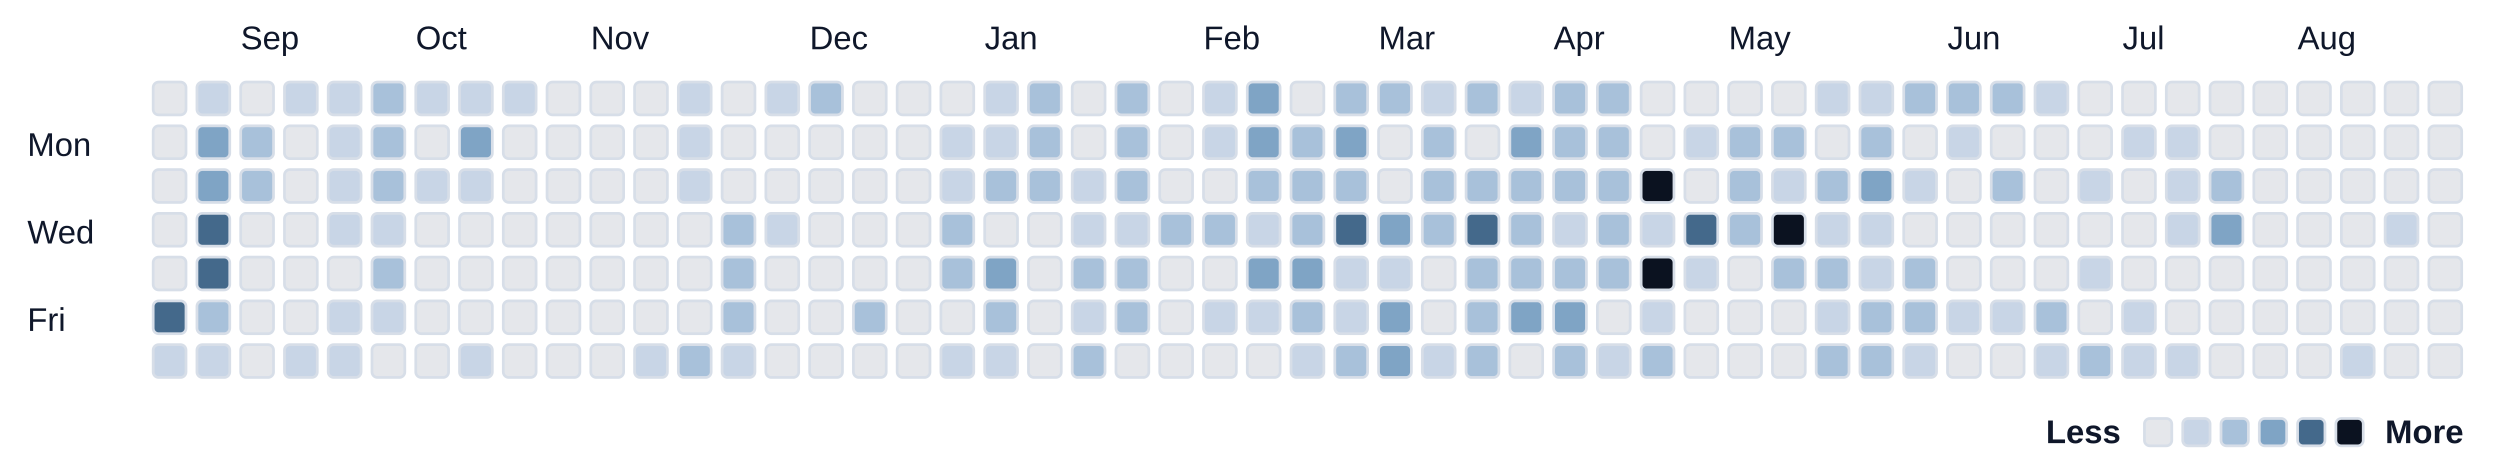
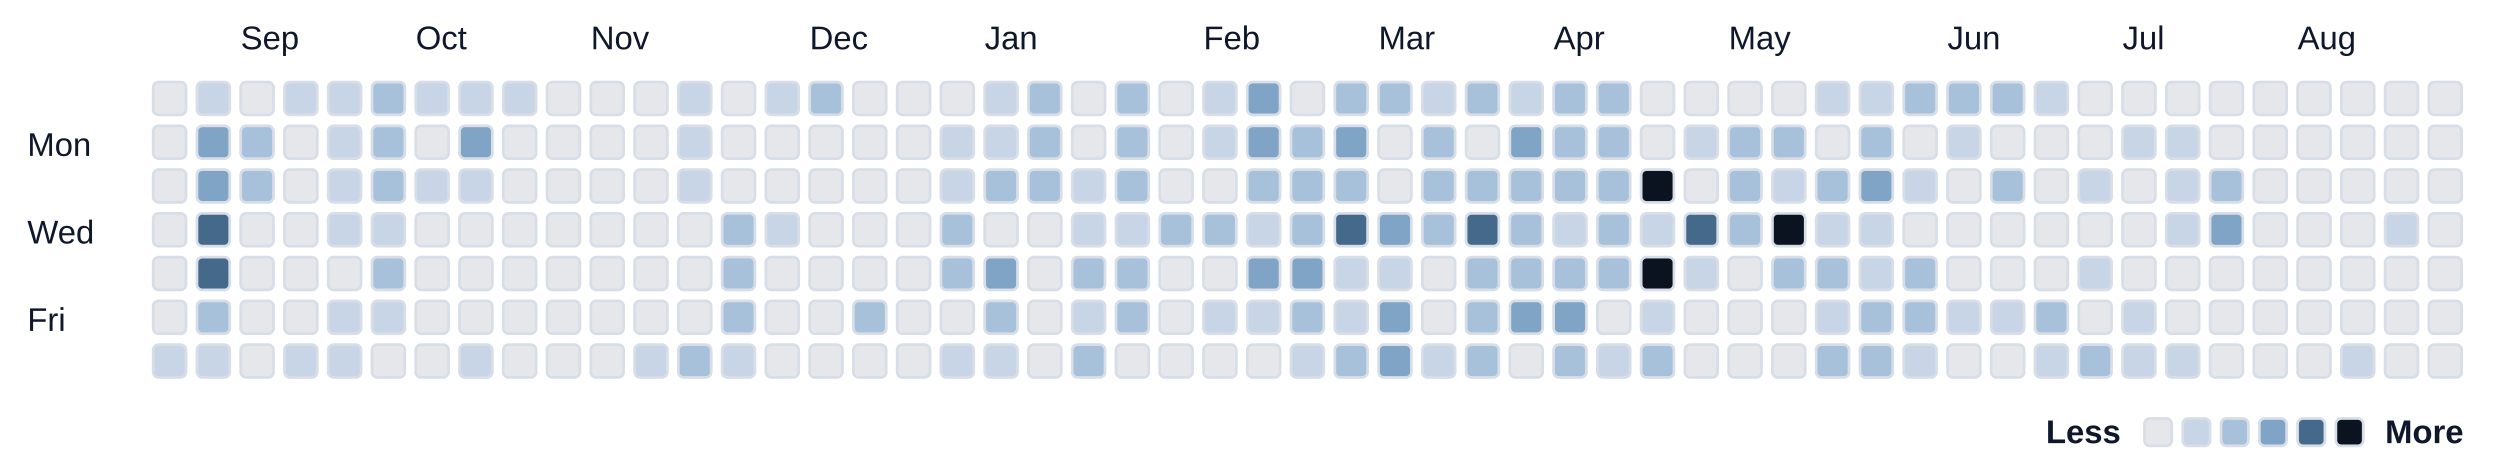
<svg xmlns="http://www.w3.org/2000/svg" baseProfile="tiny" height="174" version="1.2" width="914">
  <defs />
  <text fill="#0F172A" font-family="Segoe UI, Arial, sans-serif" font-size="12px" x="88" y="18">Sep</text>
  <text fill="#0F172A" font-family="Segoe UI, Arial, sans-serif" font-size="12px" x="152" y="18">Oct</text>
  <text fill="#0F172A" font-family="Segoe UI, Arial, sans-serif" font-size="12px" x="216" y="18">Nov</text>
  <text fill="#0F172A" font-family="Segoe UI, Arial, sans-serif" font-size="12px" x="296" y="18">Dec</text>
  <text fill="#0F172A" font-family="Segoe UI, Arial, sans-serif" font-size="12px" x="360" y="18">Jan</text>
  <text fill="#0F172A" font-family="Segoe UI, Arial, sans-serif" font-size="12px" x="440" y="18">Feb</text>
  <text fill="#0F172A" font-family="Segoe UI, Arial, sans-serif" font-size="12px" x="504" y="18">Mar</text>
  <text fill="#0F172A" font-family="Segoe UI, Arial, sans-serif" font-size="12px" x="568" y="18">Apr</text>
  <text fill="#0F172A" font-family="Segoe UI, Arial, sans-serif" font-size="12px" x="632" y="18">May</text>
  <text fill="#0F172A" font-family="Segoe UI, Arial, sans-serif" font-size="12px" x="712" y="18">Jun</text>
  <text fill="#0F172A" font-family="Segoe UI, Arial, sans-serif" font-size="12px" x="776" y="18">Jul</text>
  <text fill="#0F172A" font-family="Segoe UI, Arial, sans-serif" font-size="12px" x="840" y="18">Aug</text>
  <text fill="#0F172A" font-family="Segoe UI, Arial, sans-serif" font-size="12px" x="10" y="57">Mon</text>
  <text fill="#0F172A" font-family="Segoe UI, Arial, sans-serif" font-size="12px" x="10" y="89">Wed</text>
  <text fill="#0F172A" font-family="Segoe UI, Arial, sans-serif" font-size="12px" x="10" y="121">Fri</text>
  <rect fill="#E5E7EB" height="12" rx="2" ry="2" stroke="#D7DEE8" stroke-width="1" width="12" x="56" y="30" />
  <rect fill="#E5E7EB" height="12" rx="2" ry="2" stroke="#D7DEE8" stroke-width="1" width="12" x="56" y="46" />
  <rect fill="#E5E7EB" height="12" rx="2" ry="2" stroke="#D7DEE8" stroke-width="1" width="12" x="56" y="62" />
  <rect fill="#E5E7EB" height="12" rx="2" ry="2" stroke="#D7DEE8" stroke-width="1" width="12" x="56" y="78" />
  <rect fill="#E5E7EB" height="12" rx="2" ry="2" stroke="#D7DEE8" stroke-width="1" width="12" x="56" y="94" />
-   <rect fill="#44698B" height="12" rx="2" ry="2" stroke="#D7DEE8" stroke-width="1" width="12" x="56" y="110" />
+   <rect fill="#E5E7EB" height="12" rx="2" ry="2" stroke="#D7DEE8" stroke-width="1" width="12" x="56" y="110" />
  <rect fill="#C8D5E6" height="12" rx="2" ry="2" stroke="#D7DEE8" stroke-width="1" width="12" x="56" y="126" />
  <rect fill="#C8D5E6" height="12" rx="2" ry="2" stroke="#D7DEE8" stroke-width="1" width="12" x="72" y="30" />
  <rect fill="#7FA4C5" height="12" rx="2" ry="2" stroke="#D7DEE8" stroke-width="1" width="12" x="72" y="46" />
  <rect fill="#7FA4C5" height="12" rx="2" ry="2" stroke="#D7DEE8" stroke-width="1" width="12" x="72" y="62" />
  <rect fill="#44698B" height="12" rx="2" ry="2" stroke="#D7DEE8" stroke-width="1" width="12" x="72" y="78" />
  <rect fill="#44698B" height="12" rx="2" ry="2" stroke="#D7DEE8" stroke-width="1" width="12" x="72" y="94" />
  <rect fill="#A8C1DA" height="12" rx="2" ry="2" stroke="#D7DEE8" stroke-width="1" width="12" x="72" y="110" />
  <rect fill="#C8D5E6" height="12" rx="2" ry="2" stroke="#D7DEE8" stroke-width="1" width="12" x="72" y="126" />
  <rect fill="#E5E7EB" height="12" rx="2" ry="2" stroke="#D7DEE8" stroke-width="1" width="12" x="88" y="30" />
  <rect fill="#A8C1DA" height="12" rx="2" ry="2" stroke="#D7DEE8" stroke-width="1" width="12" x="88" y="46" />
  <rect fill="#A8C1DA" height="12" rx="2" ry="2" stroke="#D7DEE8" stroke-width="1" width="12" x="88" y="62" />
  <rect fill="#E5E7EB" height="12" rx="2" ry="2" stroke="#D7DEE8" stroke-width="1" width="12" x="88" y="78" />
  <rect fill="#E5E7EB" height="12" rx="2" ry="2" stroke="#D7DEE8" stroke-width="1" width="12" x="88" y="94" />
  <rect fill="#E5E7EB" height="12" rx="2" ry="2" stroke="#D7DEE8" stroke-width="1" width="12" x="88" y="110" />
  <rect fill="#E5E7EB" height="12" rx="2" ry="2" stroke="#D7DEE8" stroke-width="1" width="12" x="88" y="126" />
  <rect fill="#C8D5E6" height="12" rx="2" ry="2" stroke="#D7DEE8" stroke-width="1" width="12" x="104" y="30" />
  <rect fill="#E5E7EB" height="12" rx="2" ry="2" stroke="#D7DEE8" stroke-width="1" width="12" x="104" y="46" />
  <rect fill="#E5E7EB" height="12" rx="2" ry="2" stroke="#D7DEE8" stroke-width="1" width="12" x="104" y="62" />
  <rect fill="#E5E7EB" height="12" rx="2" ry="2" stroke="#D7DEE8" stroke-width="1" width="12" x="104" y="78" />
  <rect fill="#E5E7EB" height="12" rx="2" ry="2" stroke="#D7DEE8" stroke-width="1" width="12" x="104" y="94" />
  <rect fill="#E5E7EB" height="12" rx="2" ry="2" stroke="#D7DEE8" stroke-width="1" width="12" x="104" y="110" />
  <rect fill="#C8D5E6" height="12" rx="2" ry="2" stroke="#D7DEE8" stroke-width="1" width="12" x="104" y="126" />
  <rect fill="#C8D5E6" height="12" rx="2" ry="2" stroke="#D7DEE8" stroke-width="1" width="12" x="120" y="30" />
  <rect fill="#C8D5E6" height="12" rx="2" ry="2" stroke="#D7DEE8" stroke-width="1" width="12" x="120" y="46" />
  <rect fill="#C8D5E6" height="12" rx="2" ry="2" stroke="#D7DEE8" stroke-width="1" width="12" x="120" y="62" />
  <rect fill="#C8D5E6" height="12" rx="2" ry="2" stroke="#D7DEE8" stroke-width="1" width="12" x="120" y="78" />
  <rect fill="#E5E7EB" height="12" rx="2" ry="2" stroke="#D7DEE8" stroke-width="1" width="12" x="120" y="94" />
  <rect fill="#C8D5E6" height="12" rx="2" ry="2" stroke="#D7DEE8" stroke-width="1" width="12" x="120" y="110" />
  <rect fill="#C8D5E6" height="12" rx="2" ry="2" stroke="#D7DEE8" stroke-width="1" width="12" x="120" y="126" />
  <rect fill="#A8C1DA" height="12" rx="2" ry="2" stroke="#D7DEE8" stroke-width="1" width="12" x="136" y="30" />
  <rect fill="#A8C1DA" height="12" rx="2" ry="2" stroke="#D7DEE8" stroke-width="1" width="12" x="136" y="46" />
  <rect fill="#A8C1DA" height="12" rx="2" ry="2" stroke="#D7DEE8" stroke-width="1" width="12" x="136" y="62" />
  <rect fill="#C8D5E6" height="12" rx="2" ry="2" stroke="#D7DEE8" stroke-width="1" width="12" x="136" y="78" />
  <rect fill="#A8C1DA" height="12" rx="2" ry="2" stroke="#D7DEE8" stroke-width="1" width="12" x="136" y="94" />
  <rect fill="#C8D5E6" height="12" rx="2" ry="2" stroke="#D7DEE8" stroke-width="1" width="12" x="136" y="110" />
  <rect fill="#E5E7EB" height="12" rx="2" ry="2" stroke="#D7DEE8" stroke-width="1" width="12" x="136" y="126" />
  <rect fill="#C8D5E6" height="12" rx="2" ry="2" stroke="#D7DEE8" stroke-width="1" width="12" x="152" y="30" />
  <rect fill="#E5E7EB" height="12" rx="2" ry="2" stroke="#D7DEE8" stroke-width="1" width="12" x="152" y="46" />
  <rect fill="#C8D5E6" height="12" rx="2" ry="2" stroke="#D7DEE8" stroke-width="1" width="12" x="152" y="62" />
  <rect fill="#E5E7EB" height="12" rx="2" ry="2" stroke="#D7DEE8" stroke-width="1" width="12" x="152" y="78" />
  <rect fill="#E5E7EB" height="12" rx="2" ry="2" stroke="#D7DEE8" stroke-width="1" width="12" x="152" y="94" />
  <rect fill="#E5E7EB" height="12" rx="2" ry="2" stroke="#D7DEE8" stroke-width="1" width="12" x="152" y="110" />
  <rect fill="#E5E7EB" height="12" rx="2" ry="2" stroke="#D7DEE8" stroke-width="1" width="12" x="152" y="126" />
  <rect fill="#C8D5E6" height="12" rx="2" ry="2" stroke="#D7DEE8" stroke-width="1" width="12" x="168" y="30" />
  <rect fill="#7FA4C5" height="12" rx="2" ry="2" stroke="#D7DEE8" stroke-width="1" width="12" x="168" y="46" />
  <rect fill="#C8D5E6" height="12" rx="2" ry="2" stroke="#D7DEE8" stroke-width="1" width="12" x="168" y="62" />
  <rect fill="#E5E7EB" height="12" rx="2" ry="2" stroke="#D7DEE8" stroke-width="1" width="12" x="168" y="78" />
  <rect fill="#E5E7EB" height="12" rx="2" ry="2" stroke="#D7DEE8" stroke-width="1" width="12" x="168" y="94" />
  <rect fill="#E5E7EB" height="12" rx="2" ry="2" stroke="#D7DEE8" stroke-width="1" width="12" x="168" y="110" />
  <rect fill="#C8D5E6" height="12" rx="2" ry="2" stroke="#D7DEE8" stroke-width="1" width="12" x="168" y="126" />
  <rect fill="#C8D5E6" height="12" rx="2" ry="2" stroke="#D7DEE8" stroke-width="1" width="12" x="184" y="30" />
  <rect fill="#E5E7EB" height="12" rx="2" ry="2" stroke="#D7DEE8" stroke-width="1" width="12" x="184" y="46" />
  <rect fill="#E5E7EB" height="12" rx="2" ry="2" stroke="#D7DEE8" stroke-width="1" width="12" x="184" y="62" />
  <rect fill="#E5E7EB" height="12" rx="2" ry="2" stroke="#D7DEE8" stroke-width="1" width="12" x="184" y="78" />
  <rect fill="#E5E7EB" height="12" rx="2" ry="2" stroke="#D7DEE8" stroke-width="1" width="12" x="184" y="94" />
  <rect fill="#E5E7EB" height="12" rx="2" ry="2" stroke="#D7DEE8" stroke-width="1" width="12" x="184" y="110" />
  <rect fill="#E5E7EB" height="12" rx="2" ry="2" stroke="#D7DEE8" stroke-width="1" width="12" x="184" y="126" />
  <rect fill="#E5E7EB" height="12" rx="2" ry="2" stroke="#D7DEE8" stroke-width="1" width="12" x="200" y="30" />
  <rect fill="#E5E7EB" height="12" rx="2" ry="2" stroke="#D7DEE8" stroke-width="1" width="12" x="200" y="46" />
  <rect fill="#E5E7EB" height="12" rx="2" ry="2" stroke="#D7DEE8" stroke-width="1" width="12" x="200" y="62" />
  <rect fill="#E5E7EB" height="12" rx="2" ry="2" stroke="#D7DEE8" stroke-width="1" width="12" x="200" y="78" />
  <rect fill="#E5E7EB" height="12" rx="2" ry="2" stroke="#D7DEE8" stroke-width="1" width="12" x="200" y="94" />
  <rect fill="#E5E7EB" height="12" rx="2" ry="2" stroke="#D7DEE8" stroke-width="1" width="12" x="200" y="110" />
  <rect fill="#E5E7EB" height="12" rx="2" ry="2" stroke="#D7DEE8" stroke-width="1" width="12" x="200" y="126" />
  <rect fill="#E5E7EB" height="12" rx="2" ry="2" stroke="#D7DEE8" stroke-width="1" width="12" x="216" y="30" />
  <rect fill="#E5E7EB" height="12" rx="2" ry="2" stroke="#D7DEE8" stroke-width="1" width="12" x="216" y="46" />
  <rect fill="#E5E7EB" height="12" rx="2" ry="2" stroke="#D7DEE8" stroke-width="1" width="12" x="216" y="62" />
  <rect fill="#E5E7EB" height="12" rx="2" ry="2" stroke="#D7DEE8" stroke-width="1" width="12" x="216" y="78" />
  <rect fill="#E5E7EB" height="12" rx="2" ry="2" stroke="#D7DEE8" stroke-width="1" width="12" x="216" y="94" />
  <rect fill="#E5E7EB" height="12" rx="2" ry="2" stroke="#D7DEE8" stroke-width="1" width="12" x="216" y="110" />
  <rect fill="#E5E7EB" height="12" rx="2" ry="2" stroke="#D7DEE8" stroke-width="1" width="12" x="216" y="126" />
  <rect fill="#E5E7EB" height="12" rx="2" ry="2" stroke="#D7DEE8" stroke-width="1" width="12" x="232" y="30" />
  <rect fill="#E5E7EB" height="12" rx="2" ry="2" stroke="#D7DEE8" stroke-width="1" width="12" x="232" y="46" />
  <rect fill="#E5E7EB" height="12" rx="2" ry="2" stroke="#D7DEE8" stroke-width="1" width="12" x="232" y="62" />
  <rect fill="#E5E7EB" height="12" rx="2" ry="2" stroke="#D7DEE8" stroke-width="1" width="12" x="232" y="78" />
  <rect fill="#E5E7EB" height="12" rx="2" ry="2" stroke="#D7DEE8" stroke-width="1" width="12" x="232" y="94" />
  <rect fill="#E5E7EB" height="12" rx="2" ry="2" stroke="#D7DEE8" stroke-width="1" width="12" x="232" y="110" />
  <rect fill="#C8D5E6" height="12" rx="2" ry="2" stroke="#D7DEE8" stroke-width="1" width="12" x="232" y="126" />
  <rect fill="#C8D5E6" height="12" rx="2" ry="2" stroke="#D7DEE8" stroke-width="1" width="12" x="248" y="30" />
  <rect fill="#C8D5E6" height="12" rx="2" ry="2" stroke="#D7DEE8" stroke-width="1" width="12" x="248" y="46" />
  <rect fill="#C8D5E6" height="12" rx="2" ry="2" stroke="#D7DEE8" stroke-width="1" width="12" x="248" y="62" />
  <rect fill="#E5E7EB" height="12" rx="2" ry="2" stroke="#D7DEE8" stroke-width="1" width="12" x="248" y="78" />
  <rect fill="#E5E7EB" height="12" rx="2" ry="2" stroke="#D7DEE8" stroke-width="1" width="12" x="248" y="94" />
  <rect fill="#E5E7EB" height="12" rx="2" ry="2" stroke="#D7DEE8" stroke-width="1" width="12" x="248" y="110" />
  <rect fill="#A8C1DA" height="12" rx="2" ry="2" stroke="#D7DEE8" stroke-width="1" width="12" x="248" y="126" />
  <rect fill="#E5E7EB" height="12" rx="2" ry="2" stroke="#D7DEE8" stroke-width="1" width="12" x="264" y="30" />
  <rect fill="#E5E7EB" height="12" rx="2" ry="2" stroke="#D7DEE8" stroke-width="1" width="12" x="264" y="46" />
  <rect fill="#E5E7EB" height="12" rx="2" ry="2" stroke="#D7DEE8" stroke-width="1" width="12" x="264" y="62" />
  <rect fill="#A8C1DA" height="12" rx="2" ry="2" stroke="#D7DEE8" stroke-width="1" width="12" x="264" y="78" />
  <rect fill="#A8C1DA" height="12" rx="2" ry="2" stroke="#D7DEE8" stroke-width="1" width="12" x="264" y="94" />
  <rect fill="#A8C1DA" height="12" rx="2" ry="2" stroke="#D7DEE8" stroke-width="1" width="12" x="264" y="110" />
  <rect fill="#C8D5E6" height="12" rx="2" ry="2" stroke="#D7DEE8" stroke-width="1" width="12" x="264" y="126" />
  <rect fill="#C8D5E6" height="12" rx="2" ry="2" stroke="#D7DEE8" stroke-width="1" width="12" x="280" y="30" />
  <rect fill="#E5E7EB" height="12" rx="2" ry="2" stroke="#D7DEE8" stroke-width="1" width="12" x="280" y="46" />
  <rect fill="#E5E7EB" height="12" rx="2" ry="2" stroke="#D7DEE8" stroke-width="1" width="12" x="280" y="62" />
  <rect fill="#C8D5E6" height="12" rx="2" ry="2" stroke="#D7DEE8" stroke-width="1" width="12" x="280" y="78" />
  <rect fill="#E5E7EB" height="12" rx="2" ry="2" stroke="#D7DEE8" stroke-width="1" width="12" x="280" y="94" />
  <rect fill="#E5E7EB" height="12" rx="2" ry="2" stroke="#D7DEE8" stroke-width="1" width="12" x="280" y="110" />
  <rect fill="#E5E7EB" height="12" rx="2" ry="2" stroke="#D7DEE8" stroke-width="1" width="12" x="280" y="126" />
  <rect fill="#A8C1DA" height="12" rx="2" ry="2" stroke="#D7DEE8" stroke-width="1" width="12" x="296" y="30" />
  <rect fill="#E5E7EB" height="12" rx="2" ry="2" stroke="#D7DEE8" stroke-width="1" width="12" x="296" y="46" />
  <rect fill="#E5E7EB" height="12" rx="2" ry="2" stroke="#D7DEE8" stroke-width="1" width="12" x="296" y="62" />
  <rect fill="#E5E7EB" height="12" rx="2" ry="2" stroke="#D7DEE8" stroke-width="1" width="12" x="296" y="78" />
  <rect fill="#E5E7EB" height="12" rx="2" ry="2" stroke="#D7DEE8" stroke-width="1" width="12" x="296" y="94" />
  <rect fill="#E5E7EB" height="12" rx="2" ry="2" stroke="#D7DEE8" stroke-width="1" width="12" x="296" y="110" />
  <rect fill="#E5E7EB" height="12" rx="2" ry="2" stroke="#D7DEE8" stroke-width="1" width="12" x="296" y="126" />
  <rect fill="#E5E7EB" height="12" rx="2" ry="2" stroke="#D7DEE8" stroke-width="1" width="12" x="312" y="30" />
  <rect fill="#E5E7EB" height="12" rx="2" ry="2" stroke="#D7DEE8" stroke-width="1" width="12" x="312" y="46" />
  <rect fill="#E5E7EB" height="12" rx="2" ry="2" stroke="#D7DEE8" stroke-width="1" width="12" x="312" y="62" />
  <rect fill="#E5E7EB" height="12" rx="2" ry="2" stroke="#D7DEE8" stroke-width="1" width="12" x="312" y="78" />
  <rect fill="#E5E7EB" height="12" rx="2" ry="2" stroke="#D7DEE8" stroke-width="1" width="12" x="312" y="94" />
  <rect fill="#A8C1DA" height="12" rx="2" ry="2" stroke="#D7DEE8" stroke-width="1" width="12" x="312" y="110" />
  <rect fill="#E5E7EB" height="12" rx="2" ry="2" stroke="#D7DEE8" stroke-width="1" width="12" x="312" y="126" />
  <rect fill="#E5E7EB" height="12" rx="2" ry="2" stroke="#D7DEE8" stroke-width="1" width="12" x="328" y="30" />
  <rect fill="#E5E7EB" height="12" rx="2" ry="2" stroke="#D7DEE8" stroke-width="1" width="12" x="328" y="46" />
  <rect fill="#E5E7EB" height="12" rx="2" ry="2" stroke="#D7DEE8" stroke-width="1" width="12" x="328" y="62" />
  <rect fill="#E5E7EB" height="12" rx="2" ry="2" stroke="#D7DEE8" stroke-width="1" width="12" x="328" y="78" />
  <rect fill="#E5E7EB" height="12" rx="2" ry="2" stroke="#D7DEE8" stroke-width="1" width="12" x="328" y="94" />
  <rect fill="#E5E7EB" height="12" rx="2" ry="2" stroke="#D7DEE8" stroke-width="1" width="12" x="328" y="110" />
  <rect fill="#E5E7EB" height="12" rx="2" ry="2" stroke="#D7DEE8" stroke-width="1" width="12" x="328" y="126" />
  <rect fill="#E5E7EB" height="12" rx="2" ry="2" stroke="#D7DEE8" stroke-width="1" width="12" x="344" y="30" />
  <rect fill="#C8D5E6" height="12" rx="2" ry="2" stroke="#D7DEE8" stroke-width="1" width="12" x="344" y="46" />
  <rect fill="#C8D5E6" height="12" rx="2" ry="2" stroke="#D7DEE8" stroke-width="1" width="12" x="344" y="62" />
  <rect fill="#A8C1DA" height="12" rx="2" ry="2" stroke="#D7DEE8" stroke-width="1" width="12" x="344" y="78" />
  <rect fill="#A8C1DA" height="12" rx="2" ry="2" stroke="#D7DEE8" stroke-width="1" width="12" x="344" y="94" />
  <rect fill="#E5E7EB" height="12" rx="2" ry="2" stroke="#D7DEE8" stroke-width="1" width="12" x="344" y="110" />
  <rect fill="#C8D5E6" height="12" rx="2" ry="2" stroke="#D7DEE8" stroke-width="1" width="12" x="344" y="126" />
  <rect fill="#C8D5E6" height="12" rx="2" ry="2" stroke="#D7DEE8" stroke-width="1" width="12" x="360" y="30" />
  <rect fill="#C8D5E6" height="12" rx="2" ry="2" stroke="#D7DEE8" stroke-width="1" width="12" x="360" y="46" />
  <rect fill="#A8C1DA" height="12" rx="2" ry="2" stroke="#D7DEE8" stroke-width="1" width="12" x="360" y="62" />
  <rect fill="#E5E7EB" height="12" rx="2" ry="2" stroke="#D7DEE8" stroke-width="1" width="12" x="360" y="78" />
  <rect fill="#7FA4C5" height="12" rx="2" ry="2" stroke="#D7DEE8" stroke-width="1" width="12" x="360" y="94" />
  <rect fill="#A8C1DA" height="12" rx="2" ry="2" stroke="#D7DEE8" stroke-width="1" width="12" x="360" y="110" />
  <rect fill="#C8D5E6" height="12" rx="2" ry="2" stroke="#D7DEE8" stroke-width="1" width="12" x="360" y="126" />
  <rect fill="#A8C1DA" height="12" rx="2" ry="2" stroke="#D7DEE8" stroke-width="1" width="12" x="376" y="30" />
  <rect fill="#A8C1DA" height="12" rx="2" ry="2" stroke="#D7DEE8" stroke-width="1" width="12" x="376" y="46" />
  <rect fill="#A8C1DA" height="12" rx="2" ry="2" stroke="#D7DEE8" stroke-width="1" width="12" x="376" y="62" />
  <rect fill="#E5E7EB" height="12" rx="2" ry="2" stroke="#D7DEE8" stroke-width="1" width="12" x="376" y="78" />
  <rect fill="#E5E7EB" height="12" rx="2" ry="2" stroke="#D7DEE8" stroke-width="1" width="12" x="376" y="94" />
  <rect fill="#E5E7EB" height="12" rx="2" ry="2" stroke="#D7DEE8" stroke-width="1" width="12" x="376" y="110" />
  <rect fill="#E5E7EB" height="12" rx="2" ry="2" stroke="#D7DEE8" stroke-width="1" width="12" x="376" y="126" />
  <rect fill="#E5E7EB" height="12" rx="2" ry="2" stroke="#D7DEE8" stroke-width="1" width="12" x="392" y="30" />
  <rect fill="#E5E7EB" height="12" rx="2" ry="2" stroke="#D7DEE8" stroke-width="1" width="12" x="392" y="46" />
  <rect fill="#C8D5E6" height="12" rx="2" ry="2" stroke="#D7DEE8" stroke-width="1" width="12" x="392" y="62" />
  <rect fill="#C8D5E6" height="12" rx="2" ry="2" stroke="#D7DEE8" stroke-width="1" width="12" x="392" y="78" />
  <rect fill="#A8C1DA" height="12" rx="2" ry="2" stroke="#D7DEE8" stroke-width="1" width="12" x="392" y="94" />
  <rect fill="#C8D5E6" height="12" rx="2" ry="2" stroke="#D7DEE8" stroke-width="1" width="12" x="392" y="110" />
  <rect fill="#A8C1DA" height="12" rx="2" ry="2" stroke="#D7DEE8" stroke-width="1" width="12" x="392" y="126" />
  <rect fill="#A8C1DA" height="12" rx="2" ry="2" stroke="#D7DEE8" stroke-width="1" width="12" x="408" y="30" />
  <rect fill="#A8C1DA" height="12" rx="2" ry="2" stroke="#D7DEE8" stroke-width="1" width="12" x="408" y="46" />
  <rect fill="#A8C1DA" height="12" rx="2" ry="2" stroke="#D7DEE8" stroke-width="1" width="12" x="408" y="62" />
  <rect fill="#C8D5E6" height="12" rx="2" ry="2" stroke="#D7DEE8" stroke-width="1" width="12" x="408" y="78" />
  <rect fill="#A8C1DA" height="12" rx="2" ry="2" stroke="#D7DEE8" stroke-width="1" width="12" x="408" y="94" />
  <rect fill="#A8C1DA" height="12" rx="2" ry="2" stroke="#D7DEE8" stroke-width="1" width="12" x="408" y="110" />
  <rect fill="#E5E7EB" height="12" rx="2" ry="2" stroke="#D7DEE8" stroke-width="1" width="12" x="408" y="126" />
  <rect fill="#E5E7EB" height="12" rx="2" ry="2" stroke="#D7DEE8" stroke-width="1" width="12" x="424" y="30" />
  <rect fill="#E5E7EB" height="12" rx="2" ry="2" stroke="#D7DEE8" stroke-width="1" width="12" x="424" y="46" />
  <rect fill="#E5E7EB" height="12" rx="2" ry="2" stroke="#D7DEE8" stroke-width="1" width="12" x="424" y="62" />
  <rect fill="#A8C1DA" height="12" rx="2" ry="2" stroke="#D7DEE8" stroke-width="1" width="12" x="424" y="78" />
  <rect fill="#E5E7EB" height="12" rx="2" ry="2" stroke="#D7DEE8" stroke-width="1" width="12" x="424" y="94" />
  <rect fill="#E5E7EB" height="12" rx="2" ry="2" stroke="#D7DEE8" stroke-width="1" width="12" x="424" y="110" />
  <rect fill="#E5E7EB" height="12" rx="2" ry="2" stroke="#D7DEE8" stroke-width="1" width="12" x="424" y="126" />
  <rect fill="#C8D5E6" height="12" rx="2" ry="2" stroke="#D7DEE8" stroke-width="1" width="12" x="440" y="30" />
  <rect fill="#C8D5E6" height="12" rx="2" ry="2" stroke="#D7DEE8" stroke-width="1" width="12" x="440" y="46" />
  <rect fill="#E5E7EB" height="12" rx="2" ry="2" stroke="#D7DEE8" stroke-width="1" width="12" x="440" y="62" />
  <rect fill="#A8C1DA" height="12" rx="2" ry="2" stroke="#D7DEE8" stroke-width="1" width="12" x="440" y="78" />
  <rect fill="#E5E7EB" height="12" rx="2" ry="2" stroke="#D7DEE8" stroke-width="1" width="12" x="440" y="94" />
  <rect fill="#C8D5E6" height="12" rx="2" ry="2" stroke="#D7DEE8" stroke-width="1" width="12" x="440" y="110" />
  <rect fill="#E5E7EB" height="12" rx="2" ry="2" stroke="#D7DEE8" stroke-width="1" width="12" x="440" y="126" />
  <rect fill="#7FA4C5" height="12" rx="2" ry="2" stroke="#D7DEE8" stroke-width="1" width="12" x="456" y="30" />
  <rect fill="#7FA4C5" height="12" rx="2" ry="2" stroke="#D7DEE8" stroke-width="1" width="12" x="456" y="46" />
  <rect fill="#A8C1DA" height="12" rx="2" ry="2" stroke="#D7DEE8" stroke-width="1" width="12" x="456" y="62" />
  <rect fill="#C8D5E6" height="12" rx="2" ry="2" stroke="#D7DEE8" stroke-width="1" width="12" x="456" y="78" />
  <rect fill="#7FA4C5" height="12" rx="2" ry="2" stroke="#D7DEE8" stroke-width="1" width="12" x="456" y="94" />
  <rect fill="#C8D5E6" height="12" rx="2" ry="2" stroke="#D7DEE8" stroke-width="1" width="12" x="456" y="110" />
  <rect fill="#E5E7EB" height="12" rx="2" ry="2" stroke="#D7DEE8" stroke-width="1" width="12" x="456" y="126" />
  <rect fill="#E5E7EB" height="12" rx="2" ry="2" stroke="#D7DEE8" stroke-width="1" width="12" x="472" y="30" />
  <rect fill="#A8C1DA" height="12" rx="2" ry="2" stroke="#D7DEE8" stroke-width="1" width="12" x="472" y="46" />
  <rect fill="#A8C1DA" height="12" rx="2" ry="2" stroke="#D7DEE8" stroke-width="1" width="12" x="472" y="62" />
  <rect fill="#A8C1DA" height="12" rx="2" ry="2" stroke="#D7DEE8" stroke-width="1" width="12" x="472" y="78" />
  <rect fill="#7FA4C5" height="12" rx="2" ry="2" stroke="#D7DEE8" stroke-width="1" width="12" x="472" y="94" />
  <rect fill="#A8C1DA" height="12" rx="2" ry="2" stroke="#D7DEE8" stroke-width="1" width="12" x="472" y="110" />
  <rect fill="#C8D5E6" height="12" rx="2" ry="2" stroke="#D7DEE8" stroke-width="1" width="12" x="472" y="126" />
  <rect fill="#A8C1DA" height="12" rx="2" ry="2" stroke="#D7DEE8" stroke-width="1" width="12" x="488" y="30" />
  <rect fill="#7FA4C5" height="12" rx="2" ry="2" stroke="#D7DEE8" stroke-width="1" width="12" x="488" y="46" />
  <rect fill="#A8C1DA" height="12" rx="2" ry="2" stroke="#D7DEE8" stroke-width="1" width="12" x="488" y="62" />
  <rect fill="#44698B" height="12" rx="2" ry="2" stroke="#D7DEE8" stroke-width="1" width="12" x="488" y="78" />
  <rect fill="#C8D5E6" height="12" rx="2" ry="2" stroke="#D7DEE8" stroke-width="1" width="12" x="488" y="94" />
  <rect fill="#C8D5E6" height="12" rx="2" ry="2" stroke="#D7DEE8" stroke-width="1" width="12" x="488" y="110" />
  <rect fill="#A8C1DA" height="12" rx="2" ry="2" stroke="#D7DEE8" stroke-width="1" width="12" x="488" y="126" />
  <rect fill="#A8C1DA" height="12" rx="2" ry="2" stroke="#D7DEE8" stroke-width="1" width="12" x="504" y="30" />
  <rect fill="#E5E7EB" height="12" rx="2" ry="2" stroke="#D7DEE8" stroke-width="1" width="12" x="504" y="46" />
  <rect fill="#E5E7EB" height="12" rx="2" ry="2" stroke="#D7DEE8" stroke-width="1" width="12" x="504" y="62" />
  <rect fill="#7FA4C5" height="12" rx="2" ry="2" stroke="#D7DEE8" stroke-width="1" width="12" x="504" y="78" />
  <rect fill="#C8D5E6" height="12" rx="2" ry="2" stroke="#D7DEE8" stroke-width="1" width="12" x="504" y="94" />
  <rect fill="#7FA4C5" height="12" rx="2" ry="2" stroke="#D7DEE8" stroke-width="1" width="12" x="504" y="110" />
  <rect fill="#7FA4C5" height="12" rx="2" ry="2" stroke="#D7DEE8" stroke-width="1" width="12" x="504" y="126" />
  <rect fill="#C8D5E6" height="12" rx="2" ry="2" stroke="#D7DEE8" stroke-width="1" width="12" x="520" y="30" />
  <rect fill="#A8C1DA" height="12" rx="2" ry="2" stroke="#D7DEE8" stroke-width="1" width="12" x="520" y="46" />
  <rect fill="#A8C1DA" height="12" rx="2" ry="2" stroke="#D7DEE8" stroke-width="1" width="12" x="520" y="62" />
  <rect fill="#A8C1DA" height="12" rx="2" ry="2" stroke="#D7DEE8" stroke-width="1" width="12" x="520" y="78" />
  <rect fill="#E5E7EB" height="12" rx="2" ry="2" stroke="#D7DEE8" stroke-width="1" width="12" x="520" y="94" />
  <rect fill="#E5E7EB" height="12" rx="2" ry="2" stroke="#D7DEE8" stroke-width="1" width="12" x="520" y="110" />
  <rect fill="#C8D5E6" height="12" rx="2" ry="2" stroke="#D7DEE8" stroke-width="1" width="12" x="520" y="126" />
  <rect fill="#A8C1DA" height="12" rx="2" ry="2" stroke="#D7DEE8" stroke-width="1" width="12" x="536" y="30" />
  <rect fill="#E5E7EB" height="12" rx="2" ry="2" stroke="#D7DEE8" stroke-width="1" width="12" x="536" y="46" />
  <rect fill="#A8C1DA" height="12" rx="2" ry="2" stroke="#D7DEE8" stroke-width="1" width="12" x="536" y="62" />
  <rect fill="#44698B" height="12" rx="2" ry="2" stroke="#D7DEE8" stroke-width="1" width="12" x="536" y="78" />
  <rect fill="#A8C1DA" height="12" rx="2" ry="2" stroke="#D7DEE8" stroke-width="1" width="12" x="536" y="94" />
  <rect fill="#A8C1DA" height="12" rx="2" ry="2" stroke="#D7DEE8" stroke-width="1" width="12" x="536" y="110" />
  <rect fill="#A8C1DA" height="12" rx="2" ry="2" stroke="#D7DEE8" stroke-width="1" width="12" x="536" y="126" />
  <rect fill="#C8D5E6" height="12" rx="2" ry="2" stroke="#D7DEE8" stroke-width="1" width="12" x="552" y="30" />
  <rect fill="#7FA4C5" height="12" rx="2" ry="2" stroke="#D7DEE8" stroke-width="1" width="12" x="552" y="46" />
  <rect fill="#A8C1DA" height="12" rx="2" ry="2" stroke="#D7DEE8" stroke-width="1" width="12" x="552" y="62" />
  <rect fill="#A8C1DA" height="12" rx="2" ry="2" stroke="#D7DEE8" stroke-width="1" width="12" x="552" y="78" />
  <rect fill="#A8C1DA" height="12" rx="2" ry="2" stroke="#D7DEE8" stroke-width="1" width="12" x="552" y="94" />
  <rect fill="#7FA4C5" height="12" rx="2" ry="2" stroke="#D7DEE8" stroke-width="1" width="12" x="552" y="110" />
  <rect fill="#E5E7EB" height="12" rx="2" ry="2" stroke="#D7DEE8" stroke-width="1" width="12" x="552" y="126" />
  <rect fill="#A8C1DA" height="12" rx="2" ry="2" stroke="#D7DEE8" stroke-width="1" width="12" x="568" y="30" />
  <rect fill="#A8C1DA" height="12" rx="2" ry="2" stroke="#D7DEE8" stroke-width="1" width="12" x="568" y="46" />
  <rect fill="#A8C1DA" height="12" rx="2" ry="2" stroke="#D7DEE8" stroke-width="1" width="12" x="568" y="62" />
  <rect fill="#C8D5E6" height="12" rx="2" ry="2" stroke="#D7DEE8" stroke-width="1" width="12" x="568" y="78" />
  <rect fill="#A8C1DA" height="12" rx="2" ry="2" stroke="#D7DEE8" stroke-width="1" width="12" x="568" y="94" />
  <rect fill="#7FA4C5" height="12" rx="2" ry="2" stroke="#D7DEE8" stroke-width="1" width="12" x="568" y="110" />
  <rect fill="#A8C1DA" height="12" rx="2" ry="2" stroke="#D7DEE8" stroke-width="1" width="12" x="568" y="126" />
  <rect fill="#A8C1DA" height="12" rx="2" ry="2" stroke="#D7DEE8" stroke-width="1" width="12" x="584" y="30" />
  <rect fill="#A8C1DA" height="12" rx="2" ry="2" stroke="#D7DEE8" stroke-width="1" width="12" x="584" y="46" />
  <rect fill="#A8C1DA" height="12" rx="2" ry="2" stroke="#D7DEE8" stroke-width="1" width="12" x="584" y="62" />
  <rect fill="#A8C1DA" height="12" rx="2" ry="2" stroke="#D7DEE8" stroke-width="1" width="12" x="584" y="78" />
  <rect fill="#A8C1DA" height="12" rx="2" ry="2" stroke="#D7DEE8" stroke-width="1" width="12" x="584" y="94" />
  <rect fill="#E5E7EB" height="12" rx="2" ry="2" stroke="#D7DEE8" stroke-width="1" width="12" x="584" y="110" />
  <rect fill="#C8D5E6" height="12" rx="2" ry="2" stroke="#D7DEE8" stroke-width="1" width="12" x="584" y="126" />
  <rect fill="#E5E7EB" height="12" rx="2" ry="2" stroke="#D7DEE8" stroke-width="1" width="12" x="600" y="30" />
  <rect fill="#E5E7EB" height="12" rx="2" ry="2" stroke="#D7DEE8" stroke-width="1" width="12" x="600" y="46" />
  <rect fill="#0B1220" height="12" rx="2" ry="2" stroke="#D7DEE8" stroke-width="1" width="12" x="600" y="62" />
  <rect fill="#C8D5E6" height="12" rx="2" ry="2" stroke="#D7DEE8" stroke-width="1" width="12" x="600" y="78" />
  <rect fill="#0B1220" height="12" rx="2" ry="2" stroke="#D7DEE8" stroke-width="1" width="12" x="600" y="94" />
  <rect fill="#C8D5E6" height="12" rx="2" ry="2" stroke="#D7DEE8" stroke-width="1" width="12" x="600" y="110" />
  <rect fill="#A8C1DA" height="12" rx="2" ry="2" stroke="#D7DEE8" stroke-width="1" width="12" x="600" y="126" />
  <rect fill="#E5E7EB" height="12" rx="2" ry="2" stroke="#D7DEE8" stroke-width="1" width="12" x="616" y="30" />
  <rect fill="#C8D5E6" height="12" rx="2" ry="2" stroke="#D7DEE8" stroke-width="1" width="12" x="616" y="46" />
  <rect fill="#E5E7EB" height="12" rx="2" ry="2" stroke="#D7DEE8" stroke-width="1" width="12" x="616" y="62" />
  <rect fill="#44698B" height="12" rx="2" ry="2" stroke="#D7DEE8" stroke-width="1" width="12" x="616" y="78" />
  <rect fill="#C8D5E6" height="12" rx="2" ry="2" stroke="#D7DEE8" stroke-width="1" width="12" x="616" y="94" />
  <rect fill="#E5E7EB" height="12" rx="2" ry="2" stroke="#D7DEE8" stroke-width="1" width="12" x="616" y="110" />
  <rect fill="#E5E7EB" height="12" rx="2" ry="2" stroke="#D7DEE8" stroke-width="1" width="12" x="616" y="126" />
  <rect fill="#E5E7EB" height="12" rx="2" ry="2" stroke="#D7DEE8" stroke-width="1" width="12" x="632" y="30" />
  <rect fill="#A8C1DA" height="12" rx="2" ry="2" stroke="#D7DEE8" stroke-width="1" width="12" x="632" y="46" />
  <rect fill="#A8C1DA" height="12" rx="2" ry="2" stroke="#D7DEE8" stroke-width="1" width="12" x="632" y="62" />
  <rect fill="#A8C1DA" height="12" rx="2" ry="2" stroke="#D7DEE8" stroke-width="1" width="12" x="632" y="78" />
  <rect fill="#E5E7EB" height="12" rx="2" ry="2" stroke="#D7DEE8" stroke-width="1" width="12" x="632" y="94" />
  <rect fill="#E5E7EB" height="12" rx="2" ry="2" stroke="#D7DEE8" stroke-width="1" width="12" x="632" y="110" />
  <rect fill="#E5E7EB" height="12" rx="2" ry="2" stroke="#D7DEE8" stroke-width="1" width="12" x="632" y="126" />
  <rect fill="#E5E7EB" height="12" rx="2" ry="2" stroke="#D7DEE8" stroke-width="1" width="12" x="648" y="30" />
  <rect fill="#A8C1DA" height="12" rx="2" ry="2" stroke="#D7DEE8" stroke-width="1" width="12" x="648" y="46" />
  <rect fill="#C8D5E6" height="12" rx="2" ry="2" stroke="#D7DEE8" stroke-width="1" width="12" x="648" y="62" />
  <rect fill="#0B1220" height="12" rx="2" ry="2" stroke="#D7DEE8" stroke-width="1" width="12" x="648" y="78" />
  <rect fill="#A8C1DA" height="12" rx="2" ry="2" stroke="#D7DEE8" stroke-width="1" width="12" x="648" y="94" />
  <rect fill="#E5E7EB" height="12" rx="2" ry="2" stroke="#D7DEE8" stroke-width="1" width="12" x="648" y="110" />
  <rect fill="#E5E7EB" height="12" rx="2" ry="2" stroke="#D7DEE8" stroke-width="1" width="12" x="648" y="126" />
  <rect fill="#C8D5E6" height="12" rx="2" ry="2" stroke="#D7DEE8" stroke-width="1" width="12" x="664" y="30" />
  <rect fill="#E5E7EB" height="12" rx="2" ry="2" stroke="#D7DEE8" stroke-width="1" width="12" x="664" y="46" />
  <rect fill="#A8C1DA" height="12" rx="2" ry="2" stroke="#D7DEE8" stroke-width="1" width="12" x="664" y="62" />
  <rect fill="#C8D5E6" height="12" rx="2" ry="2" stroke="#D7DEE8" stroke-width="1" width="12" x="664" y="78" />
  <rect fill="#A8C1DA" height="12" rx="2" ry="2" stroke="#D7DEE8" stroke-width="1" width="12" x="664" y="94" />
  <rect fill="#C8D5E6" height="12" rx="2" ry="2" stroke="#D7DEE8" stroke-width="1" width="12" x="664" y="110" />
  <rect fill="#A8C1DA" height="12" rx="2" ry="2" stroke="#D7DEE8" stroke-width="1" width="12" x="664" y="126" />
  <rect fill="#C8D5E6" height="12" rx="2" ry="2" stroke="#D7DEE8" stroke-width="1" width="12" x="680" y="30" />
  <rect fill="#A8C1DA" height="12" rx="2" ry="2" stroke="#D7DEE8" stroke-width="1" width="12" x="680" y="46" />
  <rect fill="#7FA4C5" height="12" rx="2" ry="2" stroke="#D7DEE8" stroke-width="1" width="12" x="680" y="62" />
  <rect fill="#C8D5E6" height="12" rx="2" ry="2" stroke="#D7DEE8" stroke-width="1" width="12" x="680" y="78" />
  <rect fill="#C8D5E6" height="12" rx="2" ry="2" stroke="#D7DEE8" stroke-width="1" width="12" x="680" y="94" />
  <rect fill="#A8C1DA" height="12" rx="2" ry="2" stroke="#D7DEE8" stroke-width="1" width="12" x="680" y="110" />
  <rect fill="#A8C1DA" height="12" rx="2" ry="2" stroke="#D7DEE8" stroke-width="1" width="12" x="680" y="126" />
  <rect fill="#A8C1DA" height="12" rx="2" ry="2" stroke="#D7DEE8" stroke-width="1" width="12" x="696" y="30" />
  <rect fill="#E5E7EB" height="12" rx="2" ry="2" stroke="#D7DEE8" stroke-width="1" width="12" x="696" y="46" />
  <rect fill="#C8D5E6" height="12" rx="2" ry="2" stroke="#D7DEE8" stroke-width="1" width="12" x="696" y="62" />
  <rect fill="#E5E7EB" height="12" rx="2" ry="2" stroke="#D7DEE8" stroke-width="1" width="12" x="696" y="78" />
  <rect fill="#A8C1DA" height="12" rx="2" ry="2" stroke="#D7DEE8" stroke-width="1" width="12" x="696" y="94" />
  <rect fill="#A8C1DA" height="12" rx="2" ry="2" stroke="#D7DEE8" stroke-width="1" width="12" x="696" y="110" />
  <rect fill="#C8D5E6" height="12" rx="2" ry="2" stroke="#D7DEE8" stroke-width="1" width="12" x="696" y="126" />
  <rect fill="#A8C1DA" height="12" rx="2" ry="2" stroke="#D7DEE8" stroke-width="1" width="12" x="712" y="30" />
  <rect fill="#C8D5E6" height="12" rx="2" ry="2" stroke="#D7DEE8" stroke-width="1" width="12" x="712" y="46" />
  <rect fill="#E5E7EB" height="12" rx="2" ry="2" stroke="#D7DEE8" stroke-width="1" width="12" x="712" y="62" />
  <rect fill="#E5E7EB" height="12" rx="2" ry="2" stroke="#D7DEE8" stroke-width="1" width="12" x="712" y="78" />
  <rect fill="#E5E7EB" height="12" rx="2" ry="2" stroke="#D7DEE8" stroke-width="1" width="12" x="712" y="94" />
  <rect fill="#C8D5E6" height="12" rx="2" ry="2" stroke="#D7DEE8" stroke-width="1" width="12" x="712" y="110" />
  <rect fill="#E5E7EB" height="12" rx="2" ry="2" stroke="#D7DEE8" stroke-width="1" width="12" x="712" y="126" />
  <rect fill="#A8C1DA" height="12" rx="2" ry="2" stroke="#D7DEE8" stroke-width="1" width="12" x="728" y="30" />
  <rect fill="#E5E7EB" height="12" rx="2" ry="2" stroke="#D7DEE8" stroke-width="1" width="12" x="728" y="46" />
  <rect fill="#A8C1DA" height="12" rx="2" ry="2" stroke="#D7DEE8" stroke-width="1" width="12" x="728" y="62" />
  <rect fill="#E5E7EB" height="12" rx="2" ry="2" stroke="#D7DEE8" stroke-width="1" width="12" x="728" y="78" />
  <rect fill="#E5E7EB" height="12" rx="2" ry="2" stroke="#D7DEE8" stroke-width="1" width="12" x="728" y="94" />
  <rect fill="#C8D5E6" height="12" rx="2" ry="2" stroke="#D7DEE8" stroke-width="1" width="12" x="728" y="110" />
  <rect fill="#E5E7EB" height="12" rx="2" ry="2" stroke="#D7DEE8" stroke-width="1" width="12" x="728" y="126" />
  <rect fill="#C8D5E6" height="12" rx="2" ry="2" stroke="#D7DEE8" stroke-width="1" width="12" x="744" y="30" />
  <rect fill="#E5E7EB" height="12" rx="2" ry="2" stroke="#D7DEE8" stroke-width="1" width="12" x="744" y="46" />
  <rect fill="#E5E7EB" height="12" rx="2" ry="2" stroke="#D7DEE8" stroke-width="1" width="12" x="744" y="62" />
  <rect fill="#E5E7EB" height="12" rx="2" ry="2" stroke="#D7DEE8" stroke-width="1" width="12" x="744" y="78" />
  <rect fill="#E5E7EB" height="12" rx="2" ry="2" stroke="#D7DEE8" stroke-width="1" width="12" x="744" y="94" />
  <rect fill="#A8C1DA" height="12" rx="2" ry="2" stroke="#D7DEE8" stroke-width="1" width="12" x="744" y="110" />
  <rect fill="#C8D5E6" height="12" rx="2" ry="2" stroke="#D7DEE8" stroke-width="1" width="12" x="744" y="126" />
  <rect fill="#E5E7EB" height="12" rx="2" ry="2" stroke="#D7DEE8" stroke-width="1" width="12" x="760" y="30" />
  <rect fill="#E5E7EB" height="12" rx="2" ry="2" stroke="#D7DEE8" stroke-width="1" width="12" x="760" y="46" />
  <rect fill="#C8D5E6" height="12" rx="2" ry="2" stroke="#D7DEE8" stroke-width="1" width="12" x="760" y="62" />
  <rect fill="#E5E7EB" height="12" rx="2" ry="2" stroke="#D7DEE8" stroke-width="1" width="12" x="760" y="78" />
  <rect fill="#C8D5E6" height="12" rx="2" ry="2" stroke="#D7DEE8" stroke-width="1" width="12" x="760" y="94" />
  <rect fill="#E5E7EB" height="12" rx="2" ry="2" stroke="#D7DEE8" stroke-width="1" width="12" x="760" y="110" />
  <rect fill="#A8C1DA" height="12" rx="2" ry="2" stroke="#D7DEE8" stroke-width="1" width="12" x="760" y="126" />
  <rect fill="#E5E7EB" height="12" rx="2" ry="2" stroke="#D7DEE8" stroke-width="1" width="12" x="776" y="30" />
  <rect fill="#C8D5E6" height="12" rx="2" ry="2" stroke="#D7DEE8" stroke-width="1" width="12" x="776" y="46" />
  <rect fill="#E5E7EB" height="12" rx="2" ry="2" stroke="#D7DEE8" stroke-width="1" width="12" x="776" y="62" />
  <rect fill="#E5E7EB" height="12" rx="2" ry="2" stroke="#D7DEE8" stroke-width="1" width="12" x="776" y="78" />
  <rect fill="#E5E7EB" height="12" rx="2" ry="2" stroke="#D7DEE8" stroke-width="1" width="12" x="776" y="94" />
  <rect fill="#C8D5E6" height="12" rx="2" ry="2" stroke="#D7DEE8" stroke-width="1" width="12" x="776" y="110" />
  <rect fill="#C8D5E6" height="12" rx="2" ry="2" stroke="#D7DEE8" stroke-width="1" width="12" x="776" y="126" />
  <rect fill="#E5E7EB" height="12" rx="2" ry="2" stroke="#D7DEE8" stroke-width="1" width="12" x="792" y="30" />
  <rect fill="#C8D5E6" height="12" rx="2" ry="2" stroke="#D7DEE8" stroke-width="1" width="12" x="792" y="46" />
  <rect fill="#C8D5E6" height="12" rx="2" ry="2" stroke="#D7DEE8" stroke-width="1" width="12" x="792" y="62" />
  <rect fill="#C8D5E6" height="12" rx="2" ry="2" stroke="#D7DEE8" stroke-width="1" width="12" x="792" y="78" />
  <rect fill="#E5E7EB" height="12" rx="2" ry="2" stroke="#D7DEE8" stroke-width="1" width="12" x="792" y="94" />
  <rect fill="#E5E7EB" height="12" rx="2" ry="2" stroke="#D7DEE8" stroke-width="1" width="12" x="792" y="110" />
  <rect fill="#C8D5E6" height="12" rx="2" ry="2" stroke="#D7DEE8" stroke-width="1" width="12" x="792" y="126" />
  <rect fill="#E5E7EB" height="12" rx="2" ry="2" stroke="#D7DEE8" stroke-width="1" width="12" x="808" y="30" />
  <rect fill="#E5E7EB" height="12" rx="2" ry="2" stroke="#D7DEE8" stroke-width="1" width="12" x="808" y="46" />
  <rect fill="#A8C1DA" height="12" rx="2" ry="2" stroke="#D7DEE8" stroke-width="1" width="12" x="808" y="62" />
  <rect fill="#7FA4C5" height="12" rx="2" ry="2" stroke="#D7DEE8" stroke-width="1" width="12" x="808" y="78" />
  <rect fill="#E5E7EB" height="12" rx="2" ry="2" stroke="#D7DEE8" stroke-width="1" width="12" x="808" y="94" />
  <rect fill="#E5E7EB" height="12" rx="2" ry="2" stroke="#D7DEE8" stroke-width="1" width="12" x="808" y="110" />
  <rect fill="#E5E7EB" height="12" rx="2" ry="2" stroke="#D7DEE8" stroke-width="1" width="12" x="808" y="126" />
  <rect fill="#E5E7EB" height="12" rx="2" ry="2" stroke="#D7DEE8" stroke-width="1" width="12" x="824" y="30" />
  <rect fill="#E5E7EB" height="12" rx="2" ry="2" stroke="#D7DEE8" stroke-width="1" width="12" x="824" y="46" />
  <rect fill="#E5E7EB" height="12" rx="2" ry="2" stroke="#D7DEE8" stroke-width="1" width="12" x="824" y="62" />
  <rect fill="#E5E7EB" height="12" rx="2" ry="2" stroke="#D7DEE8" stroke-width="1" width="12" x="824" y="78" />
  <rect fill="#E5E7EB" height="12" rx="2" ry="2" stroke="#D7DEE8" stroke-width="1" width="12" x="824" y="94" />
  <rect fill="#E5E7EB" height="12" rx="2" ry="2" stroke="#D7DEE8" stroke-width="1" width="12" x="824" y="110" />
  <rect fill="#E5E7EB" height="12" rx="2" ry="2" stroke="#D7DEE8" stroke-width="1" width="12" x="824" y="126" />
  <rect fill="#E5E7EB" height="12" rx="2" ry="2" stroke="#D7DEE8" stroke-width="1" width="12" x="840" y="30" />
  <rect fill="#E5E7EB" height="12" rx="2" ry="2" stroke="#D7DEE8" stroke-width="1" width="12" x="840" y="46" />
  <rect fill="#E5E7EB" height="12" rx="2" ry="2" stroke="#D7DEE8" stroke-width="1" width="12" x="840" y="62" />
  <rect fill="#E5E7EB" height="12" rx="2" ry="2" stroke="#D7DEE8" stroke-width="1" width="12" x="840" y="78" />
  <rect fill="#E5E7EB" height="12" rx="2" ry="2" stroke="#D7DEE8" stroke-width="1" width="12" x="840" y="94" />
  <rect fill="#E5E7EB" height="12" rx="2" ry="2" stroke="#D7DEE8" stroke-width="1" width="12" x="840" y="110" />
  <rect fill="#E5E7EB" height="12" rx="2" ry="2" stroke="#D7DEE8" stroke-width="1" width="12" x="840" y="126" />
  <rect fill="#E5E7EB" height="12" rx="2" ry="2" stroke="#D7DEE8" stroke-width="1" width="12" x="856" y="30" />
  <rect fill="#E5E7EB" height="12" rx="2" ry="2" stroke="#D7DEE8" stroke-width="1" width="12" x="856" y="46" />
  <rect fill="#E5E7EB" height="12" rx="2" ry="2" stroke="#D7DEE8" stroke-width="1" width="12" x="856" y="62" />
  <rect fill="#E5E7EB" height="12" rx="2" ry="2" stroke="#D7DEE8" stroke-width="1" width="12" x="856" y="78" />
  <rect fill="#E5E7EB" height="12" rx="2" ry="2" stroke="#D7DEE8" stroke-width="1" width="12" x="856" y="94" />
  <rect fill="#E5E7EB" height="12" rx="2" ry="2" stroke="#D7DEE8" stroke-width="1" width="12" x="856" y="110" />
  <rect fill="#C8D5E6" height="12" rx="2" ry="2" stroke="#D7DEE8" stroke-width="1" width="12" x="856" y="126" />
  <rect fill="#E5E7EB" height="12" rx="2" ry="2" stroke="#D7DEE8" stroke-width="1" width="12" x="872" y="30" />
  <rect fill="#E5E7EB" height="12" rx="2" ry="2" stroke="#D7DEE8" stroke-width="1" width="12" x="872" y="46" />
  <rect fill="#E5E7EB" height="12" rx="2" ry="2" stroke="#D7DEE8" stroke-width="1" width="12" x="872" y="62" />
  <rect fill="#C8D5E6" height="12" rx="2" ry="2" stroke="#D7DEE8" stroke-width="1" width="12" x="872" y="78" />
  <rect fill="#E5E7EB" height="12" rx="2" ry="2" stroke="#D7DEE8" stroke-width="1" width="12" x="872" y="94" />
  <rect fill="#E5E7EB" height="12" rx="2" ry="2" stroke="#D7DEE8" stroke-width="1" width="12" x="872" y="110" />
  <rect fill="#E5E7EB" height="12" rx="2" ry="2" stroke="#D7DEE8" stroke-width="1" width="12" x="872" y="126" />
  <rect fill="#E5E7EB" height="12" rx="2" ry="2" stroke="#D7DEE8" stroke-width="1" width="12" x="888" y="30" />
  <rect fill="#E5E7EB" height="12" rx="2" ry="2" stroke="#D7DEE8" stroke-width="1" width="12" x="888" y="46" />
  <rect fill="#E5E7EB" height="12" rx="2" ry="2" stroke="#D7DEE8" stroke-width="1" width="12" x="888" y="62" />
  <rect fill="#E5E7EB" height="12" rx="2" ry="2" stroke="#D7DEE8" stroke-width="1" width="12" x="888" y="78" />
  <rect fill="#E5E7EB" height="12" rx="2" ry="2" stroke="#D7DEE8" stroke-width="1" width="12" x="888" y="94" />
  <rect fill="#E5E7EB" height="12" rx="2" ry="2" stroke="#D7DEE8" stroke-width="1" width="12" x="888" y="110" />
  <rect fill="#E5E7EB" height="12" rx="2" ry="2" stroke="#D7DEE8" stroke-width="1" width="12" x="888" y="126" />
  <text fill="#0F172A" font-family="Segoe UI, Arial, sans-serif" font-size="12px" font-weight="600" x="748" y="162">Less</text>
  <rect fill="#E5E7EB" height="10" rx="2" ry="2" stroke="#D7DEE8" stroke-width="1" width="10" x="784" y="153" />
  <rect fill="#C8D5E6" height="10" rx="2" ry="2" stroke="#D7DEE8" stroke-width="1" width="10" x="798" y="153" />
  <rect fill="#A8C1DA" height="10" rx="2" ry="2" stroke="#D7DEE8" stroke-width="1" width="10" x="812" y="153" />
  <rect fill="#7FA4C5" height="10" rx="2" ry="2" stroke="#D7DEE8" stroke-width="1" width="10" x="826" y="153" />
  <rect fill="#44698B" height="10" rx="2" ry="2" stroke="#D7DEE8" stroke-width="1" width="10" x="840" y="153" />
  <rect fill="#0B1220" height="10" rx="2" ry="2" stroke="#D7DEE8" stroke-width="1" width="10" x="854" y="153" />
  <text fill="#0F172A" font-family="Segoe UI, Arial, sans-serif" font-size="12px" font-weight="600" x="872" y="162">More</text>
</svg>
